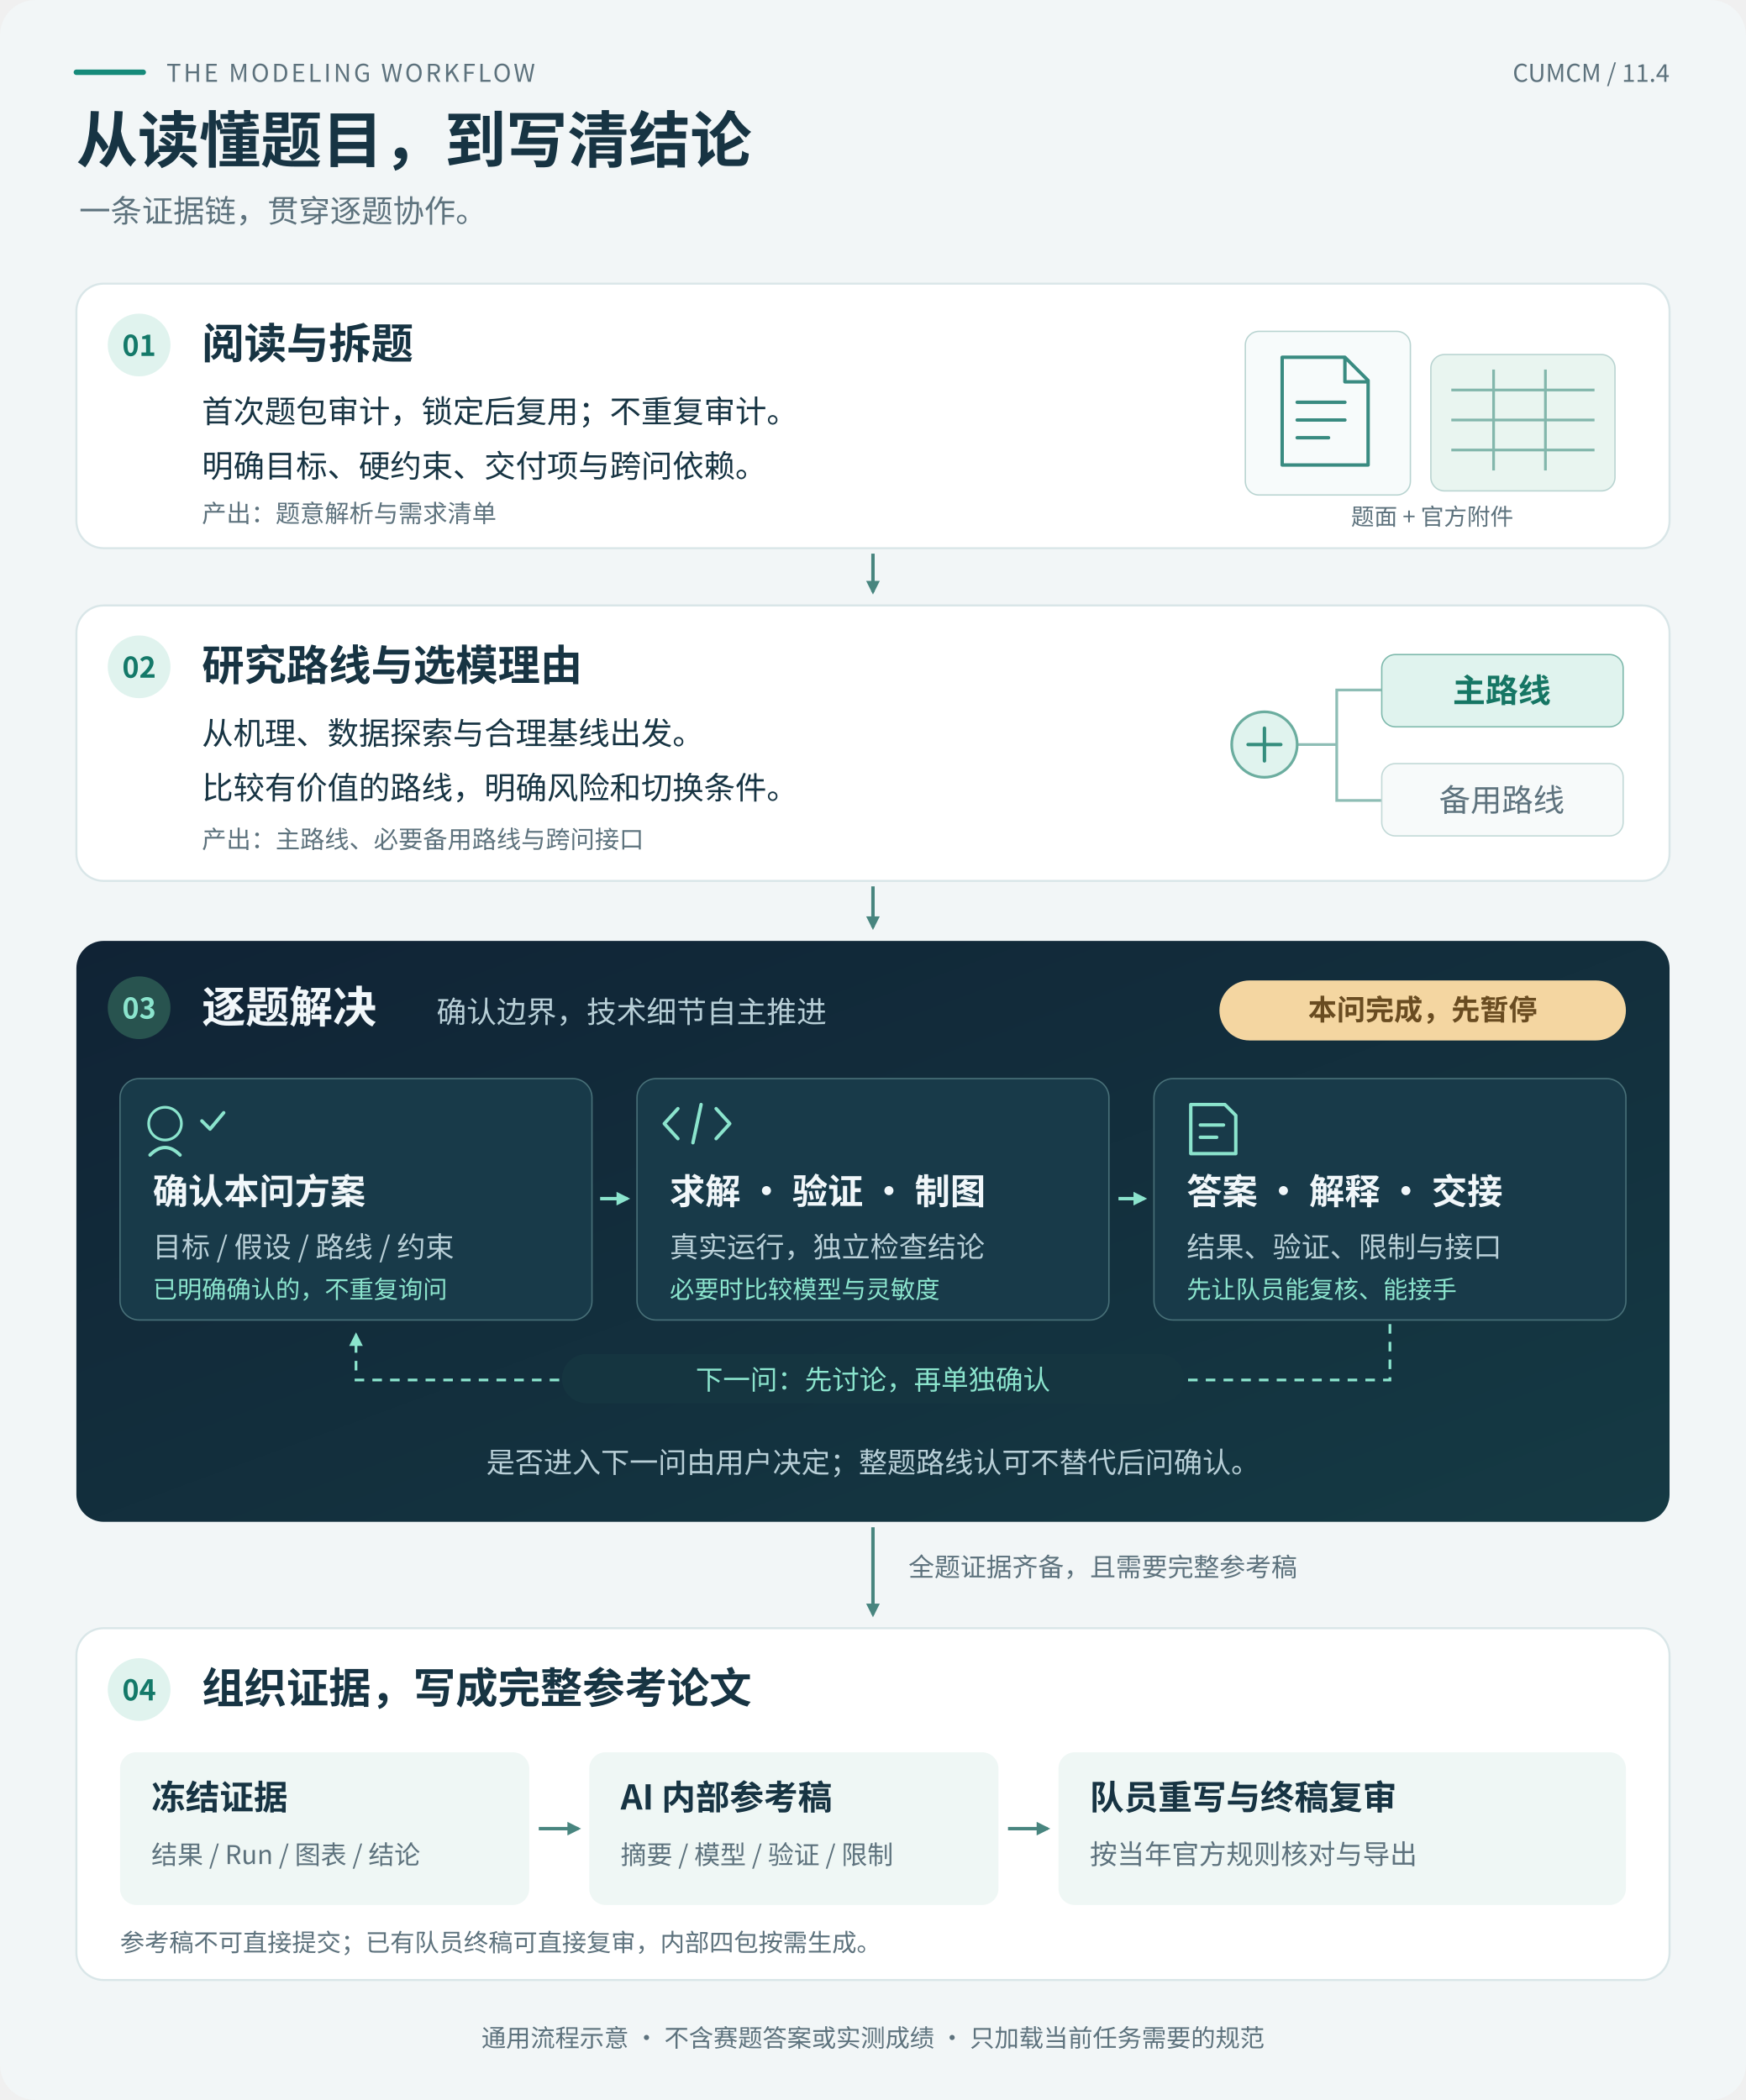
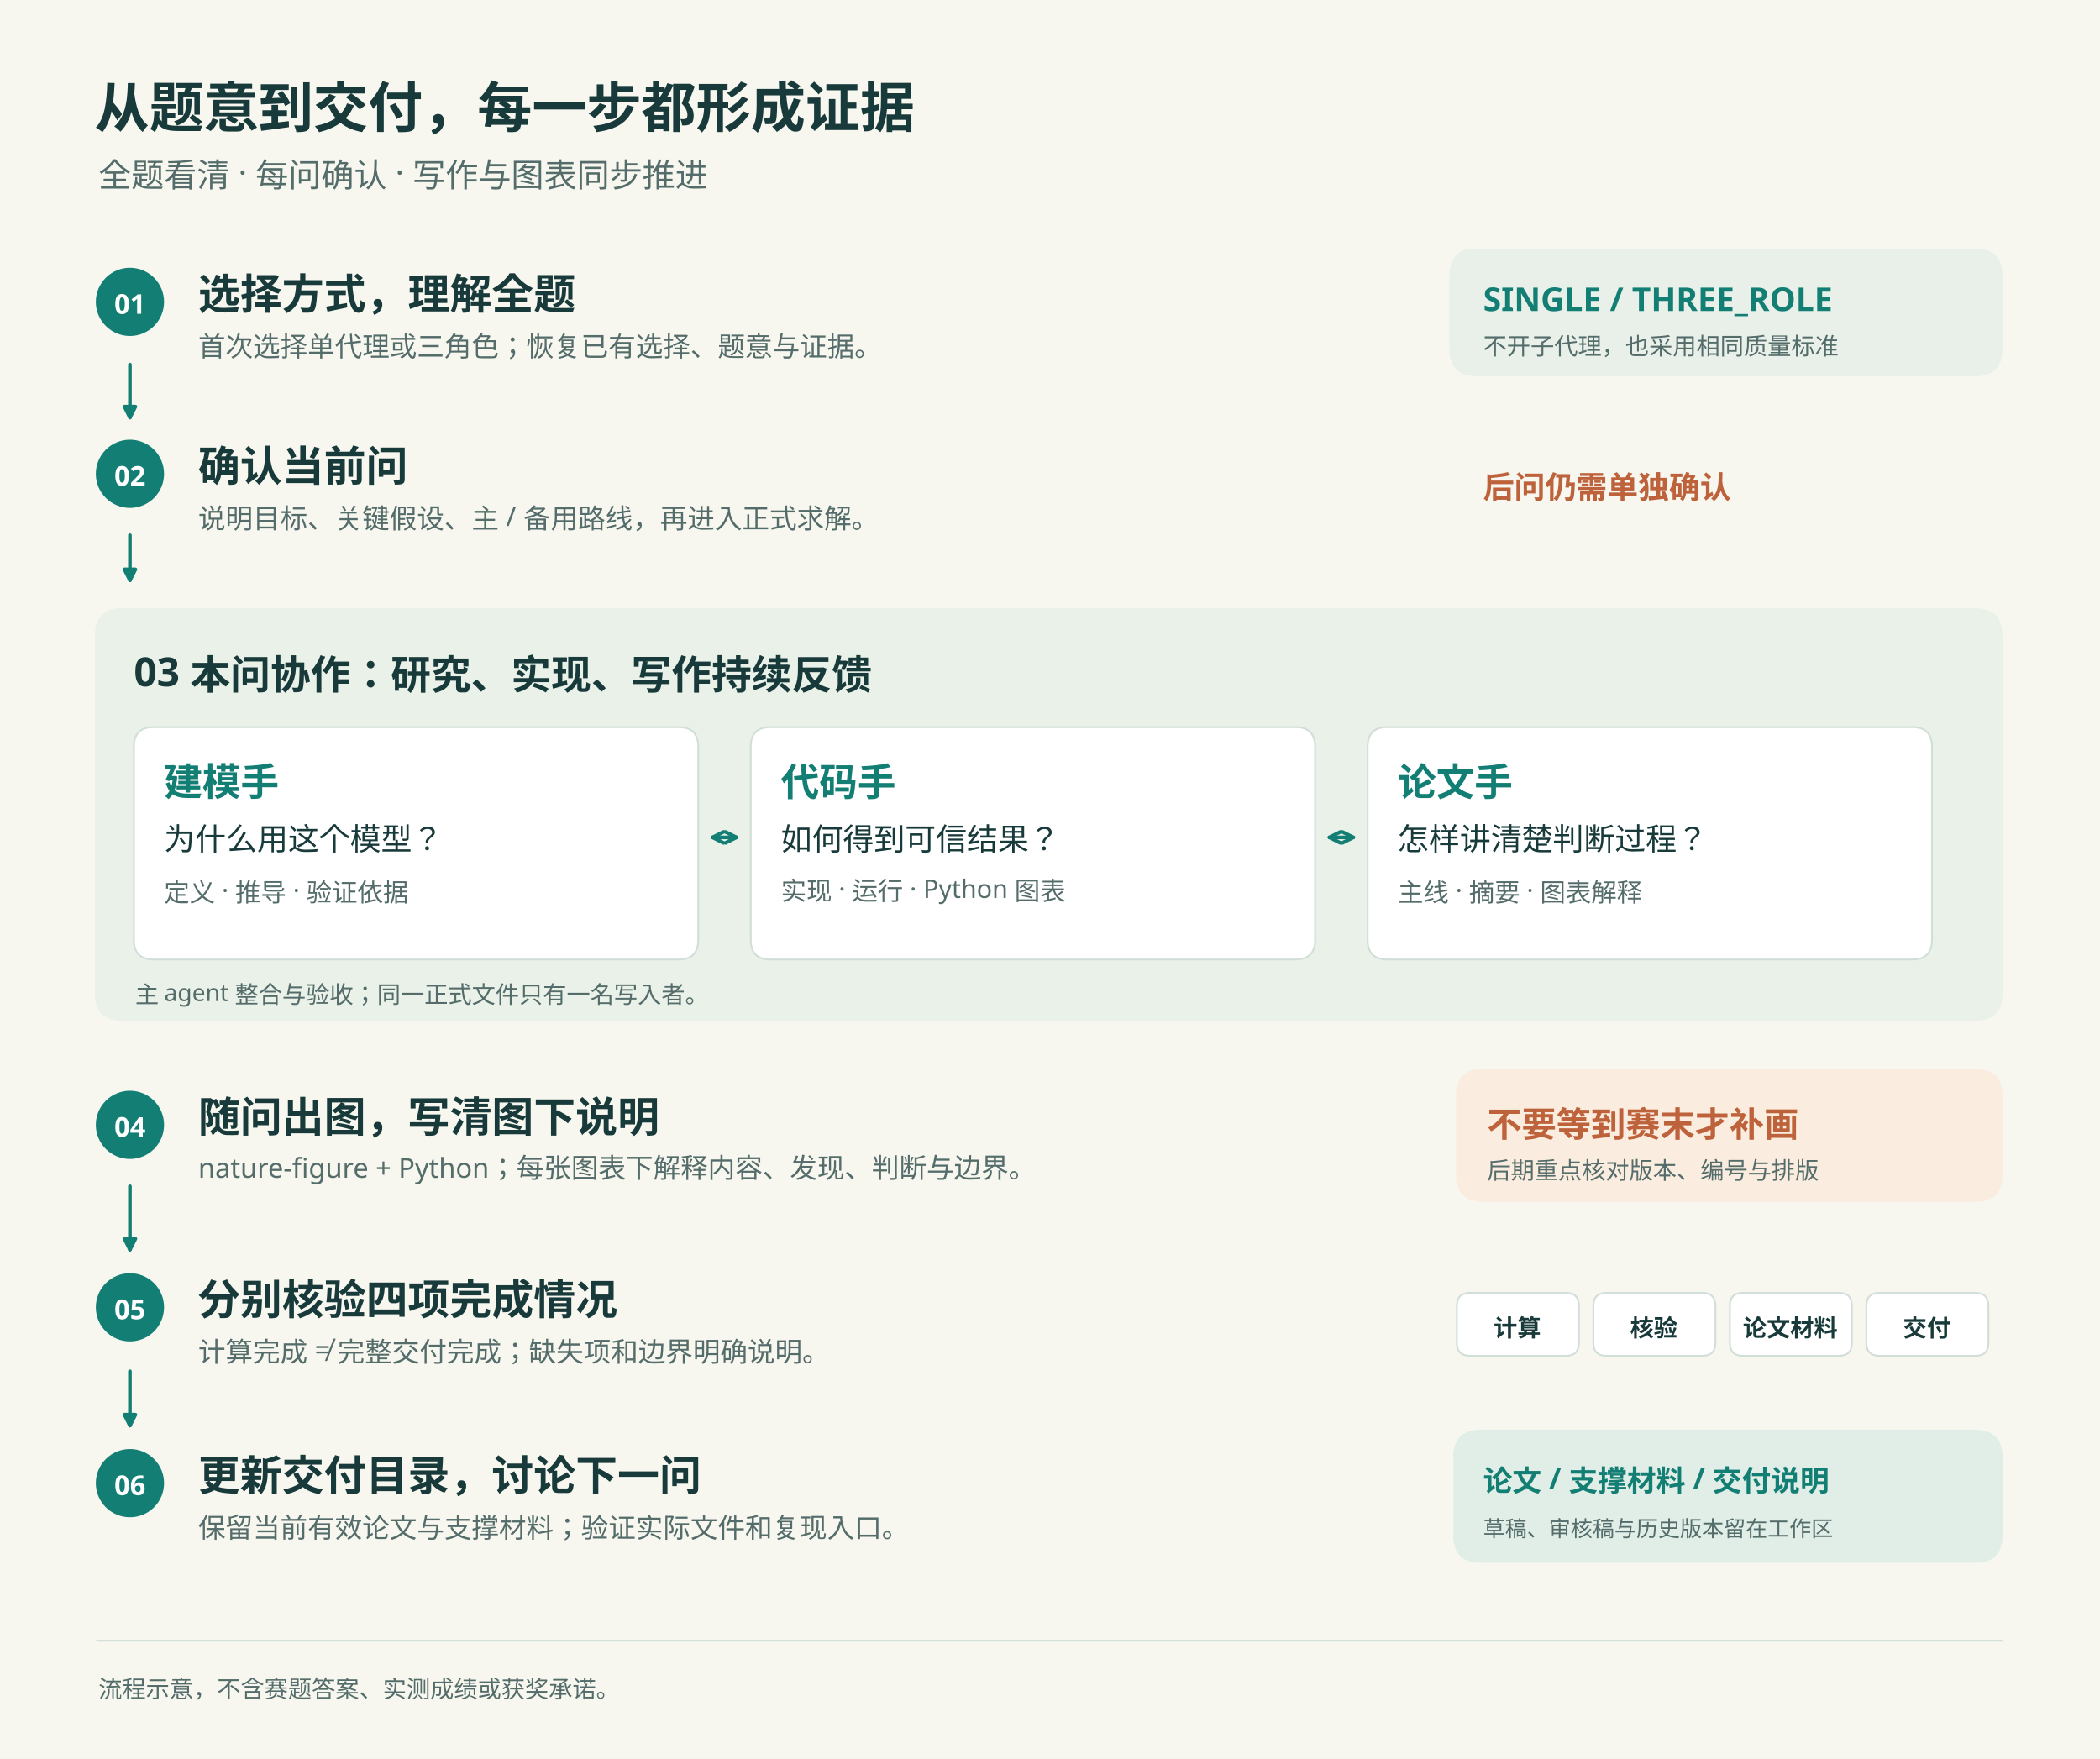
- <svg xmlns="http://www.w3.org/2000/svg" width="1280" height="1540" viewBox="0 0 1280 1540" role="img" aria-labelledby="title desc">
+ <svg xmlns="http://www.w3.org/2000/svg" width="1152pt" height="964.8pt" viewBox="0 0 1152 964.8" version="1.1">
  <defs>
-     <linearGradient id="phase" x1="0" y1="0" x2="1" y2="1">
-       <stop stop-color="#102335" />
-       <stop offset="1" stop-color="#153A44" />
-     </linearGradient>
-     <marker id="arrow" markerWidth="10" markerHeight="10" refX="8" refY="5" orient="auto" markerUnits="userSpaceOnUse">
-       <path d="M0 0L10 5L0 10Z" fill="#48857F" />
-     </marker>
-     <marker id="mint-arrow" markerWidth="10" markerHeight="10" refX="8" refY="5" orient="auto" markerUnits="userSpaceOnUse">
-       <path d="M0 0L10 5L0 10Z" fill="#8BE4CD" />
-     </marker>
-     <style>
-       text{font-family:'Noto Sans CJK SC',sans-serif;fill:#173443}
-       .bold{font-weight:700}.muted{fill:#5D727D}.white{fill:#F1F7FA}.light{fill:#B8CFD7}.mint{fill:#8BE4CD}
-       .card{fill:#FFFFFF;stroke:#D9E6E8;stroke-width:1.5}
-       .line{fill:none;stroke-linecap:round;stroke-linejoin:round;stroke-width:2.5}
-       .flow{fill:none;stroke:#48857F;stroke-width:2.5;marker-end:url(#arrow)}
-     </style>
+     <style type="text/css">*{stroke-linejoin: round; stroke-linecap: butt}</style>
  </defs>
-   <rect width="1280" height="1540" rx="26" fill="#F2F6F7" />
-   <path d="M56 53H105" stroke="#168A7A" stroke-width="4" stroke-linecap="round" />
-   <text x="122" y="60" font-size="18" letter-spacing="1.8" class="muted">THE MODELING WORKFLOW</text>
-   <text x="56" y="119" font-size="45" class="bold">从读懂题目，到写清结论</text>
-   <text x="58" y="163" font-size="23" class="muted">一条证据链，贯穿逐题协作。</text>
-   <text x="1224" y="60" text-anchor="end" font-size="18" class="muted">CUMCM / 11.4</text>
-   <rect x="56" y="208" width="1168" height="194" rx="20" class="card" />
-   <circle cx="102" cy="253" r="23" fill="#E0F3EE" />
-   <text x="102" y="261" text-anchor="middle" font-size="21" class="bold" style="fill:#147969">01</text>
-   <text x="148" y="263" font-size="31" class="bold">阅读与拆题</text>
-   <text x="148" y="310" font-size="23">首次题包审计，锁定后复用；不重复审计。</text>
-   <text x="148" y="350" font-size="23">明确目标、硬约束、交付项与跨问依赖。</text>
-   <text x="148" y="383" font-size="18" class="muted">产出：题意解析与需求清单</text>
-   <rect x="913" y="243" width="121" height="120" rx="10" fill="#F7FBFB" stroke="#B9D4D1" />
-   <path d="M940 262h46l17 17v62h-63zM986 262v18h17M951 295h35m-35 13h35m-35 13h23" class="line" stroke="#398B81" />
-   <rect x="1049" y="260" width="135" height="100" rx="10" fill="#E9F5F0" stroke="#B9D4D1" />
-   <path d="M1064 286h105m-105 22h105m-105 22h105m-74-59v74m38-74v74" stroke="#83B7AC" stroke-width="2" />
-   <text x="1050" y="385" text-anchor="middle" font-size="17" class="muted">题面 + 官方附件</text>
-   <path d="M640 406V434" class="flow" />
-   <rect x="56" y="444" width="1168" height="202" rx="20" class="card" />
-   <circle cx="102" cy="489" r="23" fill="#E0F3EE" />
-   <text x="102" y="497" text-anchor="middle" font-size="21" class="bold" style="fill:#147969">02</text>
-   <text x="148" y="499" font-size="31" class="bold">研究路线与选模理由</text>
-   <text x="148" y="546" font-size="23">从机理、数据探索与合理基线出发。</text>
-   <text x="148" y="586" font-size="23">比较有价值的路线，明确风险和切换条件。</text>
-   <text x="148" y="622" font-size="18" class="muted">产出：主路线、必要备用路线与跨问接口</text>
-   <g stroke="#8EBDB5" stroke-width="2" fill="none">
-     <path d="M945 546H980V506H1013M980 546V587H1013" />
+   <g id="figure_1">
+     <g id="patch_1">
+       <path d="M 0 964.8 L 1152 964.8 L 1152 0 L 0 0 z " style="fill: #f7f7f0" />
+     </g>
+     <g id="axes_1">
+       <g id="patch_2">
+         <path d="M 71.28 146.88 C 76.245 146.88 81.007 148.852 84.517 152.363 C 88.028 155.873 90 160.635 90 165.6 C 90 170.565 88.028 175.327 84.517 178.837 C 81.007 182.348 76.245 184.32 71.28 184.32 C 66.315 184.32 61.553 182.348 58.043 178.837 C 54.532 175.327 52.56 170.565 52.56 165.6 C 52.56 160.635 54.532 155.873 58.043 152.363 C 61.553 148.852 66.315 146.88 71.28 146.88 z " clip-path="url(#pa7e6d65782)" style="fill: #137e73" />
+       </g>
+       <g id="patch_3">
+         <path d="M 810 136.8 L 1083.6 136.8 Q 1098 136.8 1098 151.2 L 1098 191.52 Q 1098 205.92 1083.6 205.92 L 810 205.92 Q 795.6 205.92 795.6 191.52 L 795.6 151.2 Q 795.6 136.8 810 136.8 z " clip-path="url(#pa7e6d65782)" style="fill: #e8f0e9; stroke: #e8f0e9; stroke-linejoin: miter" />
+       </g>
+       <g id="patch_4">
+         <path d="M 71.28 200.003 Q 71.28 215.64 71.28 229.041 " clip-path="url(#pa7e6d65782)" style="fill: none; stroke: #137e73; stroke-width: 2; stroke-linecap: round" />
+         <path d="M 74.28 223.041 L 71.28 229.041 L 68.28 223.041 z " clip-path="url(#pa7e6d65782)" style="fill: #137e73; stroke: #137e73; stroke-width: 2; stroke-linecap: round" />
+       </g>
+       <g id="patch_5">
+         <path d="M 71.28 241.2 C 76.245 241.2 81.007 243.172 84.517 246.683 C 88.028 250.193 90 254.955 90 259.92 C 90 264.885 88.028 269.647 84.517 273.157 C 81.007 276.668 76.245 278.64 71.28 278.64 C 66.315 278.64 61.553 276.668 58.043 273.157 C 54.532 269.647 52.56 264.885 52.56 259.92 C 52.56 254.955 54.532 250.193 58.043 246.683 C 61.553 243.172 66.315 241.2 71.28 241.2 z " clip-path="url(#pa7e6d65782)" style="fill: #137e73" />
+       </g>
+       <g id="patch_6">
+         <path d="M 71.28 293.599 Q 71.28 307.081 71.28 318.327 " clip-path="url(#pa7e6d65782)" style="fill: none; stroke: #137e73; stroke-width: 2; stroke-linecap: round" />
+         <path d="M 74.28 312.327 L 71.28 318.327 L 68.28 312.327 z " clip-path="url(#pa7e6d65782)" style="fill: #137e73; stroke: #137e73; stroke-width: 2; stroke-linecap: round" />
+       </g>
+       <g id="patch_7">
+         <path d="M 66.96 334.08 L 1083.6 334.08 Q 1098 334.08 1098 348.48 L 1098 545.04 Q 1098 559.44 1083.6 559.44 L 66.96 559.44 Q 52.56 559.44 52.56 545.04 L 52.56 348.48 Q 52.56 334.08 66.96 334.08 z " clip-path="url(#pa7e6d65782)" style="fill: #eaf1e9; stroke: #eaf1e9; stroke-linejoin: miter" />
+       </g>
+       <g id="patch_8">
+         <path d="M 84.24 398.88 L 372.24 398.88 Q 383.04 398.88 383.04 409.68 L 383.04 515.52 Q 383.04 526.32 372.24 526.32 L 84.24 526.32 Q 73.44 526.32 73.44 515.52 L 73.44 409.68 Q 73.44 398.88 84.24 398.88 z " clip-path="url(#pa7e6d65782)" style="fill: #ffffff; stroke: #d2dfd8; stroke-linejoin: miter" />
+       </g>
+       <g id="patch_9">
+         <path d="M 390.877 459.36 Q 397.443 459.36 404.009 459.36 " clip-path="url(#pa7e6d65782)" style="fill: none; stroke: #137e73; stroke-width: 2; stroke-linecap: round" />
+         <path d="M 396.877 462.36 L 390.877 459.36 L 396.877 456.36 " clip-path="url(#pa7e6d65782)" style="fill: none; stroke: #137e73; stroke-width: 2; stroke-linecap: round" />
+         <path d="M 398.009 456.36 L 404.009 459.36 L 398.009 462.36 " clip-path="url(#pa7e6d65782)" style="fill: none; stroke: #137e73; stroke-width: 2; stroke-linecap: round" />
+       </g>
+       <g id="patch_10">
+         <path d="M 422.64 398.88 L 710.64 398.88 Q 721.44 398.88 721.44 409.68 L 721.44 515.52 Q 721.44 526.32 710.64 526.32 L 422.64 526.32 Q 411.84 526.32 411.84 515.52 L 411.84 409.68 Q 411.84 398.88 422.64 398.88 z " clip-path="url(#pa7e6d65782)" style="fill: #ffffff; stroke: #d2dfd8; stroke-linejoin: miter" />
+       </g>
+       <g id="patch_11">
+         <path d="M 729.277 459.36 Q 735.843 459.36 742.409 459.36 " clip-path="url(#pa7e6d65782)" style="fill: none; stroke: #137e73; stroke-width: 2; stroke-linecap: round" />
+         <path d="M 735.277 462.36 L 729.277 459.36 L 735.277 456.36 " clip-path="url(#pa7e6d65782)" style="fill: none; stroke: #137e73; stroke-width: 2; stroke-linecap: round" />
+         <path d="M 736.409 456.36 L 742.409 459.36 L 736.409 462.36 " clip-path="url(#pa7e6d65782)" style="fill: none; stroke: #137e73; stroke-width: 2; stroke-linecap: round" />
+       </g>
+       <g id="patch_12">
+         <path d="M 761.04 398.88 L 1049.04 398.88 Q 1059.84 398.88 1059.84 409.68 L 1059.84 515.52 Q 1059.84 526.32 1049.04 526.32 L 761.04 526.32 Q 750.24 526.32 750.24 515.52 L 750.24 409.68 Q 750.24 398.88 761.04 398.88 z " clip-path="url(#pa7e6d65782)" style="fill: #ffffff; stroke: #d2dfd8; stroke-linejoin: miter" />
+       </g>
+       <g id="patch_13">
+         <path d="M 71.28 598.32 C 76.245 598.32 81.007 600.292 84.517 603.803 C 88.028 607.313 90 612.075 90 617.04 C 90 622.005 88.028 626.767 84.517 630.277 C 81.007 633.788 76.245 635.76 71.28 635.76 C 66.315 635.76 61.553 633.788 58.043 630.277 C 54.532 626.767 52.56 622.005 52.56 617.04 C 52.56 612.075 54.532 607.313 58.043 603.803 C 61.553 600.292 66.315 598.32 71.28 598.32 z " clip-path="url(#pa7e6d65782)" style="fill: #137e73" />
+       </g>
+       <g id="patch_14">
+         <path d="M 813.6 586.8 L 1083.6 586.8 Q 1098 586.8 1098 601.2 L 1098 644.4 Q 1098 658.8 1083.6 658.8 L 813.6 658.8 Q 799.2 658.8 799.2 644.4 L 799.2 601.2 Q 799.2 586.8 813.6 586.8 z " clip-path="url(#pa7e6d65782)" style="fill: #faeddf; stroke: #faeddf; stroke-linejoin: miter" />
+       </g>
+       <g id="patch_15">
+         <path d="M 71.28 650.721 Q 71.28 669.242 71.28 685.527 " clip-path="url(#pa7e6d65782)" style="fill: none; stroke: #137e73; stroke-width: 2; stroke-linecap: round" />
+         <path d="M 74.28 679.527 L 71.28 685.527 L 68.28 679.527 z " clip-path="url(#pa7e6d65782)" style="fill: #137e73; stroke: #137e73; stroke-width: 2; stroke-linecap: round" />
+       </g>
+       <g id="patch_16">
+         <path d="M 71.28 698.4 C 76.245 698.4 81.007 700.372 84.517 703.883 C 88.028 707.393 90 712.155 90 717.12 C 90 722.085 88.028 726.847 84.517 730.357 C 81.007 733.868 76.245 735.84 71.28 735.84 C 66.315 735.84 61.553 733.868 58.043 730.357 C 54.532 726.847 52.56 722.085 52.56 717.12 C 52.56 712.155 54.532 707.393 58.043 703.883 C 61.553 700.372 66.315 698.4 71.28 698.4 z " clip-path="url(#pa7e6d65782)" style="fill: #137e73" />
+       </g>
+       <g id="patch_17">
+         <path d="M 806.4 709.2 L 858.96 709.2 Q 866.16 709.2 866.16 716.4 L 866.16 736.56 Q 866.16 743.76 858.96 743.76 L 806.4 743.76 Q 799.2 743.76 799.2 736.56 L 799.2 716.4 Q 799.2 709.2 806.4 709.2 z " clip-path="url(#pa7e6d65782)" style="fill: #ffffff; stroke: #d2dfd8; stroke-linejoin: miter" />
+       </g>
+       <g id="patch_18">
+         <path d="M 881.28 709.2 L 933.84 709.2 Q 941.04 709.2 941.04 716.4 L 941.04 736.56 Q 941.04 743.76 933.84 743.76 L 881.28 743.76 Q 874.08 743.76 874.08 736.56 L 874.08 716.4 Q 874.08 709.2 881.28 709.2 z " clip-path="url(#pa7e6d65782)" style="fill: #ffffff; stroke: #d2dfd8; stroke-linejoin: miter" />
+       </g>
+       <g id="patch_19">
+         <path d="M 956.16 709.2 L 1008.72 709.2 Q 1015.92 709.2 1015.92 716.4 L 1015.92 736.56 Q 1015.92 743.76 1008.72 743.76 L 956.16 743.76 Q 948.96 743.76 948.96 736.56 L 948.96 716.4 Q 948.96 709.2 956.16 709.2 z " clip-path="url(#pa7e6d65782)" style="fill: #ffffff; stroke: #d2dfd8; stroke-linejoin: miter" />
+       </g>
+       <g id="patch_20">
+         <path d="M 1031.04 709.2 L 1083.6 709.2 Q 1090.8 709.2 1090.8 716.4 L 1090.8 736.56 Q 1090.8 743.76 1083.6 743.76 L 1031.04 743.76 Q 1023.84 743.76 1023.84 736.56 L 1023.84 716.4 Q 1023.84 709.2 1031.04 709.2 z " clip-path="url(#pa7e6d65782)" style="fill: #ffffff; stroke: #d2dfd8; stroke-linejoin: miter" />
+       </g>
+       <g id="patch_21">
+         <path d="M 71.28 752.24 Q 71.28 768.242 71.28 782.008 " clip-path="url(#pa7e6d65782)" style="fill: none; stroke: #137e73; stroke-width: 2; stroke-linecap: round" />
+         <path d="M 74.28 776.008 L 71.28 782.008 L 68.28 776.008 z " clip-path="url(#pa7e6d65782)" style="fill: #137e73; stroke: #137e73; stroke-width: 2; stroke-linecap: round" />
+       </g>
+       <g id="patch_22">
+         <path d="M 71.28 794.88 C 76.245 794.88 81.007 796.852 84.517 800.363 C 88.028 803.873 90 808.635 90 813.6 C 90 818.565 88.028 823.327 84.517 826.837 C 81.007 830.348 76.245 832.32 71.28 832.32 C 66.315 832.32 61.553 830.348 58.043 826.837 C 54.532 823.327 52.56 818.565 52.56 813.6 C 52.56 808.635 54.532 803.873 58.043 800.363 C 61.553 796.852 66.315 794.88 71.28 794.88 z " clip-path="url(#pa7e6d65782)" style="fill: #137e73" />
+       </g>
+       <g id="patch_23">
+         <path d="M 812.16 784.8 L 1083.6 784.8 Q 1098 784.8 1098 799.2 L 1098 842.4 Q 1098 856.8 1083.6 856.8 L 812.16 856.8 Q 797.76 856.8 797.76 842.4 L 797.76 799.2 Q 797.76 784.8 812.16 784.8 z " clip-path="url(#pa7e6d65782)" style="fill: #e0eee7; stroke: #e0eee7; stroke-linejoin: miter" />
+       </g>
+       <g id="line2d_1">
+         <path d="M 53.28 900 L 1098 900 " clip-path="url(#pa7e6d65782)" style="fill: none; stroke: #d2dfd8; stroke-linecap: square" />
+       </g>
+       <g id="text_1">
+         <text style="font-weight: 700; font-size: 30px; font-family: 'Microsoft YaHei'; text-anchor: start; fill: #183a3a" x="51.84" y="69.777" transform="rotate(-0 51.84 69.77733)">从题意到交付，每一步都形成证据</text>
+       </g>
+       <g id="text_2">
+         <text style="font-size: 18px; font-family: 'Microsoft YaHei'; text-anchor: start; fill: #546c6a" x="54" y="102.516" transform="rotate(-0 54 102.5157)">全题看清 · 每问确认 · 写作与图表同步推进</text>
+       </g>
+       <g id="text_3">
+         <text style="font-weight: 700; font-size: 15px; font-family: 'Microsoft YaHei'; text-anchor: middle; fill: #ffffff" x="71.28" y="172.164" transform="rotate(-0 71.28 172.1644)">01</text>
+       </g>
+       <g id="text_4">
+         <text style="font-weight: 700; font-size: 23px; font-family: 'Microsoft YaHei'; text-anchor: start; fill: #183a3a" x="108.72" y="169.547" transform="rotate(-0 108.72 169.5474)">选择方式，理解全题</text>
+       </g>
+       <g id="text_5">
+         <text style="font-size: 15px; font-family: 'Microsoft YaHei'; text-anchor: start; fill: #546c6a" x="108.72" y="195.499" transform="rotate(-0 108.72 195.4991)">首次选择单代理或三角色；恢复已有选择、题意与证据。</text>
+       </g>
+       <g id="text_6">
+         <text style="font-weight: 700; font-size: 18px; font-family: 'Microsoft YaHei'; text-anchor: start; fill: #137e73" x="813.6" y="170.629" transform="rotate(-0 813.6 170.6288)">SINGLE  /  THREE_ROLE</text>
+       </g>
+       <g id="text_7">
+         <text style="font-size: 13px; font-family: 'Microsoft YaHei'; text-anchor: start; fill: #546c6a" x="813.6" y="194.553" transform="rotate(-0 813.6 194.553)">不开子代理，也采用相同质量标准</text>
+       </g>
+       <g id="text_8">
+         <text style="font-weight: 700; font-size: 15px; font-family: 'Microsoft YaHei'; text-anchor: middle; fill: #ffffff" x="71.28" y="266.455" transform="rotate(-0 71.28 266.4552)">02</text>
+       </g>
+       <g id="text_9">
+         <text style="font-weight: 700; font-size: 23px; font-family: 'Microsoft YaHei'; text-anchor: start; fill: #183a3a" x="108.72" y="263.923" transform="rotate(-0 108.72 263.9231)">确认当前问</text>
+       </g>
+       <g id="text_10">
+         <text style="font-size: 15px; font-family: 'Microsoft YaHei'; text-anchor: start; fill: #546c6a" x="108.72" y="289.819" transform="rotate(-0 108.72 289.8191)">说明目标、关键假设、主 / 备用路线，再进入正式求解。</text>
+       </g>
+       <g id="text_11">
+         <text style="font-weight: 700; font-size: 17px; font-family: 'Microsoft YaHei'; text-anchor: start; fill: #bd623a" x="813.6" y="273.403" transform="rotate(-0 813.6 273.4031)">后问仍需单独确认</text>
+       </g>
+       <g id="text_12">
+         <text style="font-weight: 700; font-size: 22px; font-family: 'Microsoft YaHei'; text-anchor: start; fill: #183a3a" x="73.44" y="376.442" transform="rotate(-0 73.44 376.442)">03  本问协作：研究、实现、写作持续反馈</text>
+       </g>
+       <g id="text_13">
+         <text style="font-weight: 700; font-size: 21px; font-family: 'Microsoft YaHei'; text-anchor: start; fill: #137e73" x="90" y="436.43" transform="rotate(-0 90 436.4298)">建模手</text>
+       </g>
+       <g id="text_14">
+         <text style="font-size: 17px; font-family: 'Microsoft YaHei'; text-anchor: start; fill: #183a3a" x="90" y="466.355" transform="rotate(-0 90 466.3552)">为什么用这个模型？</text>
+       </g>
+       <g id="text_15">
+         <text style="font-size: 14px; font-family: 'Microsoft YaHei'; text-anchor: start; fill: #546c6a" x="90" y="494.562" transform="rotate(-0 90 494.5618)">定义 · 推导 · 验证依据</text>
+       </g>
+       <g id="text_16">
+         <text style="font-weight: 700; font-size: 21px; font-family: 'Microsoft YaHei'; text-anchor: start; fill: #137e73" x="428.4" y="436.584" transform="rotate(-0 428.4 436.584)">代码手</text>
+       </g>
+       <g id="text_17">
+         <text style="font-size: 17px; font-family: 'Microsoft YaHei'; text-anchor: start; fill: #183a3a" x="428.4" y="466.431" transform="rotate(-0 428.4 466.4309)">如何得到可信结果？</text>
+       </g>
+       <g id="text_18">
+         <text style="font-size: 14px; font-family: 'Microsoft YaHei'; text-anchor: start; fill: #546c6a" x="428.4" y="493.728" transform="rotate(-0 428.4 493.7283)">实现 · 运行 · Python 图表</text>
+       </g>
+       <g id="text_19">
+         <text style="font-weight: 700; font-size: 21px; font-family: 'Microsoft YaHei'; text-anchor: start; fill: #137e73" x="766.8" y="436.522" transform="rotate(-0 766.8 436.5217)">论文手</text>
+       </g>
+       <g id="text_20">
+         <text style="font-size: 17px; font-family: 'Microsoft YaHei'; text-anchor: start; fill: #183a3a" x="766.8" y="466.355" transform="rotate(-0 766.8 466.3552)">怎样讲清楚判断过程？</text>
+       </g>
+       <g id="text_21">
+         <text style="font-size: 14px; font-family: 'Microsoft YaHei'; text-anchor: start; fill: #546c6a" x="766.8" y="494.555" transform="rotate(-0 766.8 494.5552)">主线 · 摘要 · 图表解释</text>
+       </g>
+       <g id="text_22">
+         <text style="font-size: 13px; font-family: 'Microsoft YaHei'; text-anchor: start; fill: #546c6a" x="74.16" y="550.204" transform="rotate(-0 74.16 550.2035)">主 agent 整合与验收；同一正式文件只有一名写入者。</text>
+       </g>
+       <g id="text_23">
+         <text style="font-weight: 700; font-size: 15px; font-family: 'Microsoft YaHei'; text-anchor: middle; fill: #ffffff" x="71.28" y="623.575" transform="rotate(-0 71.28 623.5752)">04</text>
+       </g>
+       <g id="text_24">
+         <text style="font-weight: 700; font-size: 23px; font-family: 'Microsoft YaHei'; text-anchor: start; fill: #183a3a" x="108.72" y="620.953" transform="rotate(-0 108.72 620.9532)">随问出图，写清图下说明</text>
+       </g>
+       <g id="text_25">
+         <text style="font-size: 15px; font-family: 'Microsoft YaHei'; text-anchor: start; fill: #546c6a" x="108.72" y="646.046" transform="rotate(-0 108.72 646.0461)">nature-figure + Python；每张图表下解释内容、发现、判断与边界。</text>
+       </g>
+       <g id="text_26">
+         <text style="font-weight: 700; font-size: 19px; font-family: 'Microsoft YaHei'; text-anchor: start; fill: #bd623a" x="815.76" y="623.568" transform="rotate(-0 815.76 623.5681)">不要等到赛末才补画</text>
+       </g>
+       <g id="text_27">
+         <text style="font-size: 13px; font-family: 'Microsoft YaHei'; text-anchor: start; fill: #546c6a" x="815.76" y="646.707" transform="rotate(-0 815.76 646.7069)">后期重点核对版本、编号与排版</text>
+       </g>
+       <g id="text_28">
+         <text style="font-weight: 700; font-size: 15px; font-family: 'Microsoft YaHei'; text-anchor: middle; fill: #ffffff" x="71.28" y="723.655" transform="rotate(-0 71.28 723.6552)">05</text>
+       </g>
+       <g id="text_29">
+         <text style="font-weight: 700; font-size: 23px; font-family: 'Microsoft YaHei'; text-anchor: start; fill: #183a3a" x="108.72" y="721.091" transform="rotate(-0 108.72 721.0907)">分别核验四项完成情况</text>
+       </g>
+       <g id="text_30">
+         <text style="font-size: 15px; font-family: 'Microsoft YaHei'; text-anchor: start; fill: #546c6a" x="108.72" y="746.945" transform="rotate(-0 108.72 746.9452)">计算完成 ≠ 完整交付完成；缺失项和边界明确说明。</text>
+       </g>
+       <g id="text_31">
+         <text style="font-weight: 700; font-size: 13px; font-family: 'Microsoft YaHei'; text-anchor: middle; fill: #183a3a" x="832.32" y="733.094" transform="rotate(-0 832.32 733.0937)">计算</text>
+       </g>
+       <g id="text_32">
+         <text style="font-weight: 700; font-size: 13px; font-family: 'Microsoft YaHei'; text-anchor: middle; fill: #183a3a" x="907.2" y="733.113" transform="rotate(-0 907.2 733.113)">核验</text>
+       </g>
+       <g id="text_33">
+         <text style="font-weight: 700; font-size: 13px; font-family: 'Microsoft YaHei'; text-anchor: middle; fill: #183a3a" x="982.08" y="733.119" transform="rotate(-0 982.08 733.1191)">论文材料</text>
+       </g>
+       <g id="text_34">
+         <text style="font-weight: 700; font-size: 13px; font-family: 'Microsoft YaHei'; text-anchor: middle; fill: #183a3a" x="1056.96" y="733.17" transform="rotate(-0 1056.96 733.1699)">交付</text>
+       </g>
+       <g id="text_35">
+         <text style="font-weight: 700; font-size: 15px; font-family: 'Microsoft YaHei'; text-anchor: middle; fill: #ffffff" x="71.28" y="820.135" transform="rotate(-0 71.28 820.1352)">06</text>
+       </g>
+       <g id="text_36">
+         <text style="font-weight: 700; font-size: 23px; font-family: 'Microsoft YaHei'; text-anchor: start; fill: #183a3a" x="108.72" y="817.592" transform="rotate(-0 108.72 817.5923)">更新交付目录，讨论下一问</text>
+       </g>
+       <g id="text_37">
+         <text style="font-size: 15px; font-family: 'Microsoft YaHei'; text-anchor: start; fill: #546c6a" x="108.72" y="843.462" transform="rotate(-0 108.72 843.4616)">保留当前有效论文与支撑材料；验证实际文件和复现入口。</text>
+       </g>
+       <g id="text_38">
+         <text style="font-weight: 700; font-size: 16px; font-family: 'Microsoft YaHei'; text-anchor: start; fill: #137e73" x="813.6" y="817.959" transform="rotate(-0 813.6 817.9588)">论文 / 支撑材料 / 交付说明</text>
+       </g>
+       <g id="text_39">
+         <text style="font-size: 12px; font-family: 'Microsoft YaHei'; text-anchor: start; fill: #546c6a" x="813.6" y="842.865" transform="rotate(-0 813.6 842.8651)">草稿、审核稿与历史版本留在工作区</text>
+       </g>
+       <g id="text_40">
+         <text style="font-size: 13px; font-family: 'Microsoft YaHei'; text-anchor: start; fill: #546c6a" x="54" y="931.17" transform="rotate(-0 54 931.1699)">流程示意，不含赛题答案、实测成绩或获奖承诺。</text>
+       </g>
+     </g>
  </g>
-   <circle cx="927" cy="546" r="24" fill="#E0F3EE" stroke="#6BAD9F" stroke-width="2" />
-   <path d="M915 546h24m-12-12v24" class="line" stroke="#348D7D" />
-   <rect x="1013" y="480" width="177" height="53" rx="10" fill="#E0F3EE" stroke="#7EB9AC" />
-   <rect x="1013" y="560" width="177" height="53" rx="10" fill="#F7FAFA" stroke="#C2D9D7" />
-   <text x="1101" y="515" text-anchor="middle" font-size="24" class="bold" style="fill:#167664">主路线</text>
-   <text x="1101" y="595" text-anchor="middle" font-size="23" class="muted">备用路线</text>
-   <path d="M640 650V680" class="flow" />
-   <rect x="56" y="690" width="1168" height="426" rx="20" fill="url(#phase)" />
-   <circle cx="102" cy="739" r="23" fill="#28534F" />
-   <text x="102" y="747" text-anchor="middle" font-size="21" class="bold mint">03</text>
-   <text x="148" y="750" font-size="32" class="bold white">逐题解决</text>
-   <text x="320" y="750" font-size="22" class="light">确认边界，技术细节自主推进</text>
-   <rect x="894" y="719" width="298" height="44" rx="22" fill="#F4D6A1" />
-   <text x="1043" y="748" text-anchor="middle" font-size="21" class="bold" style="fill:#694C21">本问完成，先暂停</text>
-   <g>
-     <rect x="88" y="791" width="346" height="177" rx="14" fill="#183A49" stroke="#487078" />
-     <circle cx="121" cy="824" r="12" fill="none" stroke="#8BE4CD" stroke-width="2" />
-     <path d="M110 847q11-11 22 0m16-25 6 6 10-12" class="line" stroke="#8BE4CD" />
-     <text x="112" y="883" font-size="26" class="bold white">确认本问方案</text>
-     <text x="112" y="922" font-size="21" class="light">目标 / 假设 / 路线 / 约束</text>
-     <text x="112" y="952" font-size="18" class="mint">已明确确认的，不重复询问</text>
-     <rect x="467" y="791" width="346" height="177" rx="14" fill="#183A49" stroke="#487078" />
-     <path d="M497 813l-10 11 10 11m28-22 10 11-10 11m-11-25-6 28" class="line" stroke="#8BE4CD" />
-     <text x="491" y="883" font-size="26" class="bold white">求解 · 验证 · 制图</text>
-     <text x="491" y="922" font-size="21" class="light">真实运行，独立检查结论</text>
-     <text x="491" y="952" font-size="18" class="mint">必要时比较模型与灵敏度</text>
-     <rect x="846" y="791" width="346" height="177" rx="14" fill="#183A49" stroke="#487078" />
-     <path d="M873 810h25l8 8v28h-33zM880 825h17m-17 9h12" class="line" stroke="#8BE4CD" />
-     <text x="870" y="883" font-size="26" class="bold white">答案 · 解释 · 交接</text>
-     <text x="870" y="922" font-size="21" class="light">结果、验证、限制与接口</text>
-     <text x="870" y="952" font-size="18" class="mint">先让队员能复核、能接手</text>
-   </g>
-   <path d="M440 879H460" fill="none" stroke="#8BE4CD" stroke-width="2.5" marker-end="url(#mint-arrow)" />
-   <path d="M820 879H839" fill="none" stroke="#8BE4CD" stroke-width="2.5" marker-end="url(#mint-arrow)" />
-   <path d="M1019 971V1012H261V979" fill="none" stroke="#8BE4CD" stroke-width="2" stroke-dasharray="7 6" marker-end="url(#mint-arrow)" />
-   <rect x="412" y="993" width="456" height="36" rx="18" fill="#153540" />
-   <text x="640" y="1019" text-anchor="middle" font-size="20" class="mint">下一问：先讨论，再单独确认</text>
-   <text x="640" y="1080" text-anchor="middle" font-size="21" class="light">是否进入下一问由用户决定；整题路线认可不替代后问确认。</text>
-   <path d="M640 1120V1184" class="flow" />
-   <text x="666" y="1156" font-size="19" class="muted">全题证据齐备，且需要完整参考稿</text>
-   <rect x="56" y="1194" width="1168" height="258" rx="20" class="card" />
-   <circle cx="102" cy="1239" r="23" fill="#E0F3EE" />
-   <text x="102" y="1247" text-anchor="middle" font-size="21" class="bold" style="fill:#147969">04</text>
-   <text x="148" y="1249" font-size="31" class="bold">组织证据，写成完整参考论文</text>
-   <rect x="88" y="1285" width="300" height="112" rx="12" fill="#EFF7F5" />
-   <rect x="432" y="1285" width="300" height="112" rx="12" fill="#EFF7F5" />
-   <rect x="776" y="1285" width="416" height="112" rx="12" fill="#EFF7F5" />
-   <text x="111" y="1327" font-size="25" class="bold">冻结证据</text>
-   <text x="111" y="1367" font-size="19" class="muted">结果 / Run / 图表 / 结论</text>
-   <text x="455" y="1327" font-size="25" class="bold">AI 内部参考稿</text>
-   <text x="455" y="1367" font-size="19" class="muted">摘要 / 模型 / 验证 / 限制</text>
-   <text x="799" y="1327" font-size="25" class="bold">队员重写与终稿复审</text>
-   <text x="799" y="1367" font-size="20" class="muted">按当年官方规则核对与导出</text>
-   <path d="M395 1341H424" class="flow" />
-   <path d="M739 1341H768" class="flow" />
-   <text x="88" y="1431" font-size="18" class="muted">参考稿不可直接提交；已有队员终稿可直接复审，内部四包按需生成。</text>
-   <text x="640" y="1501" text-anchor="middle" font-size="18" class="muted">通用流程示意 · 不含赛题答案或实测成绩 · 只加载当前任务需要的规范</text>
+   <defs>
+     <clipPath id="pa7e6d65782">
+       <rect x="0" y="0" width="1152" height="964.8" />
+     </clipPath>
+   </defs>
</svg>
